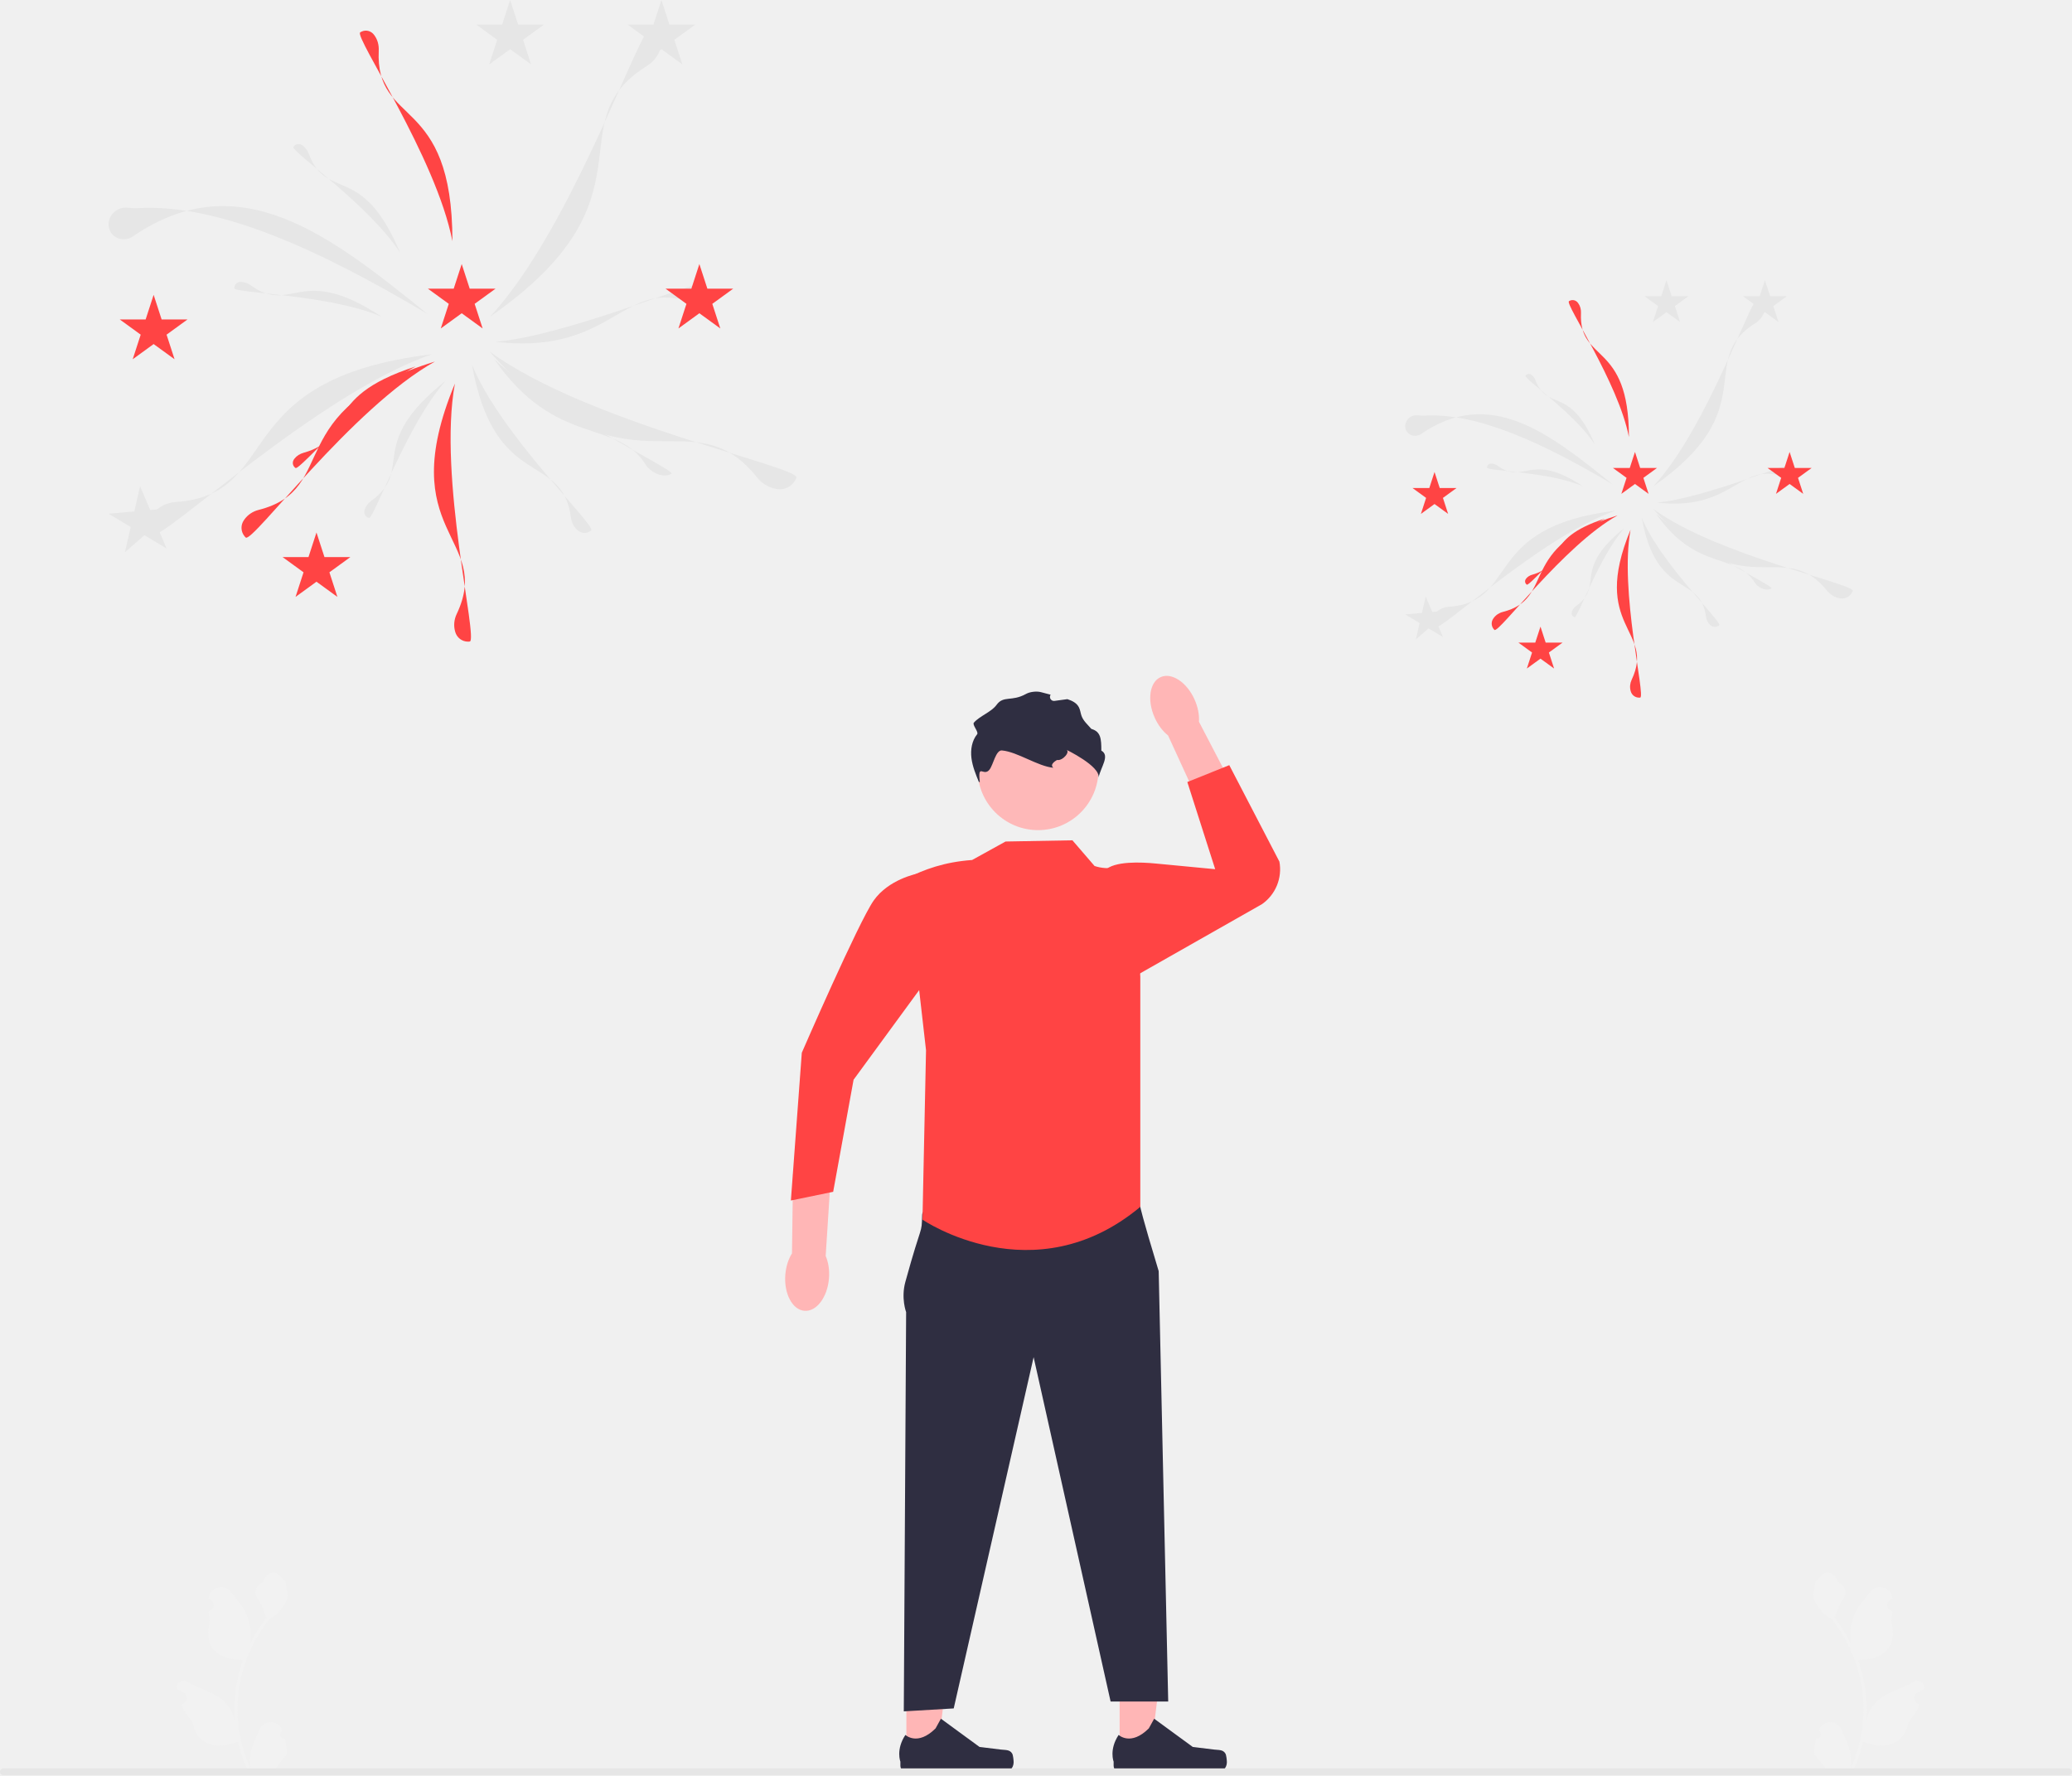
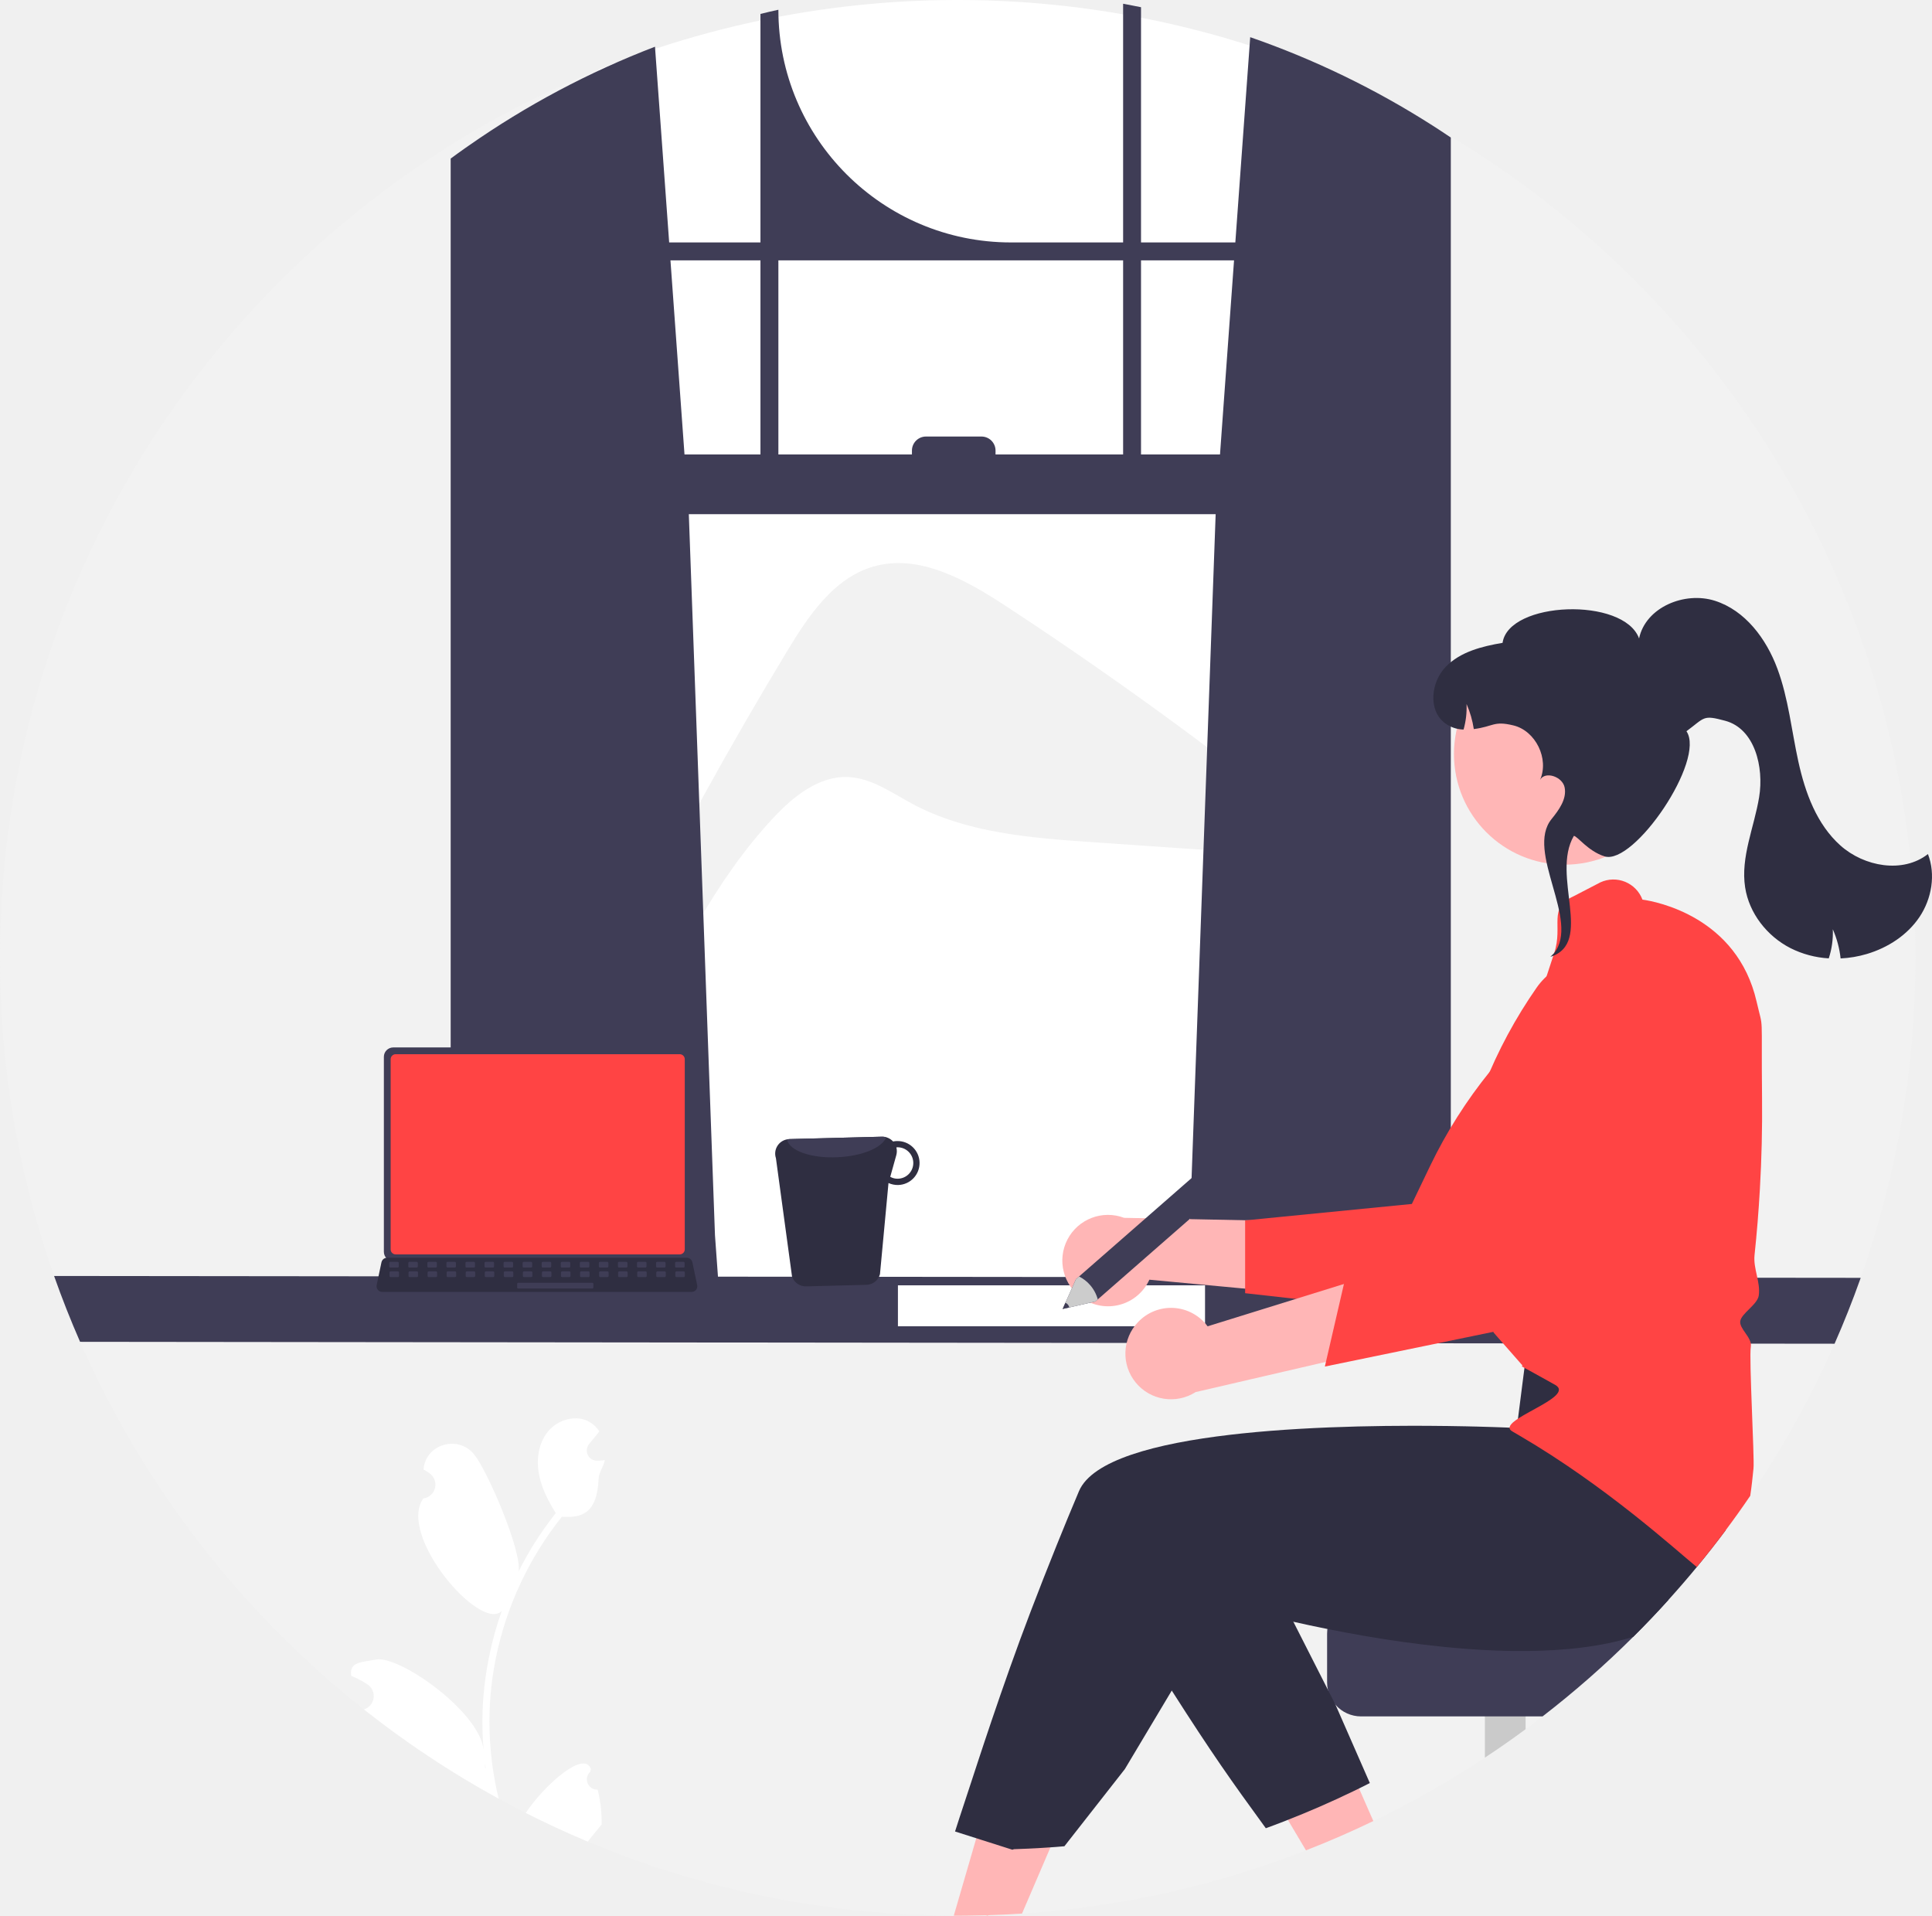
- <svg xmlns="http://www.w3.org/2000/svg" width="611.492" height="523.953" viewBox="0 0 611.492 523.953">
-   <path d="M84.105,513.252c-1.217,.076-1.89-1.436-.969-2.317l.092-.364-.036-.087c-1.231-2.935-5.402-2.914-6.622,.025-1.083,2.609-2.462,5.222-2.802,7.98-.152,1.218-.084,2.458,.186,3.653-2.538-5.544-3.873-11.597-3.873-17.685,0-1.53,.084-3.059,.255-4.585,.141-1.248,.335-2.488,.586-3.717,1.358-6.643,4.3-12.971,8.542-18.256,2.039-1.115,3.74-2.858,4.768-4.946,.369-.753,.658-1.564,.795-2.389-.232,.03-.875-3.504-.7-3.721-.323-.491-.902-.735-1.256-1.214-1.757-2.382-4.177-1.966-5.441,1.271-2.699,1.362-2.726,3.622-1.069,5.795,1.054,1.383,1.199,3.253,2.123,4.733-.095,.122-.194,.24-.289,.362-1.744,2.237-3.253,4.642-4.525,7.168,.359-2.808-.171-6.19-1.076-8.371-1.03-2.484-2.96-4.577-4.66-6.725-2.042-2.58-6.229-1.454-6.588,1.816l-.01,.095c.252,.142,.5,.294,.741,.454,1.378,.911,.902,3.048-.731,3.3l-.037,.006c.091,.909,.247,1.811,.476,2.698-2.181,8.433,2.527,11.505,9.25,11.643,.148,.076,.293,.152,.441,.225-.681,1.918-1.225,3.885-1.629,5.879-.361,1.762-.613,3.542-.753,5.331-.175,2.256-.16,4.524,.03,6.777l-.011-.08c-.483-2.481-1.83-4.798-3.786-6.404-2.913-2.393-7.03-3.275-10.173-5.198-1.513-.926-3.452,.271-3.188,2.025l.013,.084c.468,.19,.925,.411,1.366,.658,.252,.142,.5,.294,.741,.454,1.378,.911,.902,3.048-.731,3.3l-.037,.006-.076,.011c.803,1.906,1.921,3.676,3.322,5.201,1.364,7.362,7.22,8.061,13.485,5.917h.004c.685,2.983,1.686,5.898,2.972,8.675h10.616c.038-.118,.072-.24,.107-.358-.982,.061-1.971,.004-2.937-.175,.788-.966,1.575-1.941,2.363-2.907,.019-.019,.034-.038,.049-.057,.4-.495,.803-.985,1.202-1.48l0-.001c.025-1.518-.157-3.032-.518-4.501l-0-0-0-0,0,0Z" fill="#f2f2f2" />
-   <path d="M535.947,513.252c1.217,.076,1.89-1.436,.969-2.317l-.092-.364,.036-.087c1.231-2.935,5.402-2.914,6.622,.025,1.083,2.609,2.462,5.222,2.802,7.98,.152,1.218,.084,2.458-.186,3.653,2.538-5.544,3.873-11.597,3.873-17.685,0-1.53-.084-3.059-.255-4.585-.141-1.248-.335-2.488-.586-3.717-1.358-6.643-4.3-12.971-8.542-18.256-2.039-1.115-3.74-2.858-4.768-4.946-.369-.753-.658-1.564-.795-2.389,.232,.03,.875-3.504,.7-3.721,.323-.491,.902-.735,1.256-1.214,1.757-2.382,4.177-1.966,5.441,1.271,2.699,1.362,2.726,3.622,1.069,5.795-1.054,1.383-1.199,3.253-2.123,4.733,.095,.122,.194,.24,.289,.362,1.744,2.237,3.253,4.642,4.525,7.168-.359-2.808,.171-6.19,1.076-8.371,1.03-2.484,2.96-4.577,4.66-6.725,2.042-2.58,6.229-1.454,6.588,1.816l.01,.095c-.253,.142-.5,.294-.741,.454-1.378,.911-.902,3.048,.731,3.3l.037,.006c-.091,.909-.247,1.811-.476,2.698,2.181,8.433-2.527,11.505-9.25,11.643-.148,.076-.293,.152-.441,.225,.681,1.918,1.225,3.885,1.629,5.879,.361,1.762,.613,3.542,.753,5.331,.175,2.256,.16,4.524-.03,6.777l.011-.08c.483-2.481,1.83-4.798,3.786-6.404,2.913-2.393,7.03-3.275,10.173-5.198,1.513-.926,3.452,.271,3.188,2.025l-.013,.084c-.468,.19-.925,.411-1.366,.658-.253,.142-.5,.294-.741,.454-1.378,.911-.902,3.048,.731,3.3l.037,.006,.076,.011c-.803,1.906-1.921,3.676-3.322,5.201-1.364,7.362-7.22,8.061-13.485,5.917h-.004c-.685,2.983-1.686,5.898-2.972,8.675h-10.616c-.038-.118-.072-.24-.107-.358,.982,.061,1.971,.004,2.937-.175-.788-.966-1.575-1.941-2.363-2.907-.019-.019-.034-.038-.05-.057-.4-.495-.803-.985-1.202-1.48l-0-.001c-.025-1.518,.157-3.032,.518-4.501l0-0v-0l0,0Z" fill="#f2f2f2" />
-   <g>
-     <polygon points="330.425 517.749 339.537 517.748 343.872 482.6 330.423 482.601 330.425 517.749" fill="#ffb6b6" />
-     <path d="M361.645,517.542h0c.284,.478,.433,2.02,.433,2.576h0c0,1.708-1.385,3.093-3.093,3.093h-28.22c-1.165,0-2.11-.945-2.11-2.11v-1.175s-1.396-3.531,1.478-7.883c0,0,3.572,3.408,8.91-1.93l1.574-2.852,11.394,8.333,6.315,.777c1.382,.17,2.607-.026,3.317,1.171h-0Z" fill="#2f2e41" />
-   </g>
-   <g>
-     <polygon points="267.493 517.749 276.605 517.748 280.94 482.6 267.491 482.601 267.493 517.749" fill="#ffb6b6" />
-     <path d="M298.713,517.542h0c.284,.478,.433,2.02,.433,2.576h0c0,1.708-1.385,3.093-3.093,3.093h-28.22c-1.165,0-2.11-.945-2.11-2.11v-1.175s-1.396-3.531,1.478-7.883c0,0,3.572,3.408,8.91-1.93l1.574-2.852,11.394,8.333,6.315,.777c1.382,.17,2.607-.026,3.317,1.171h-0Z" fill="#2f2e41" />
-   </g>
-   <path id="b-664" d="M1.018,523.953H610.474c.562,0,1.018-.456,1.018-1.018s-.456-1.018-1.018-1.018H1.018c-.562,0-1.018,.456-1.018,1.018s.456,1.018,1.018,1.018Z" fill="#e6e6e6" />
-   <path id="c-665" d="M333.149,351.75l3.377,4.442s.306,2.074,5.428,18.974l2.81,127.022h-17l-22.719-101.633-23.582,103.671-14.735,.869,.691-117.833s-1.552-4.1-.232-8.906c5.052-18.391,4.76-13.543,4.968-19.838,.263-7.982,60.994-6.768,60.994-6.768Z" fill="#2f2e41" />
-   <circle id="d" cx="306.353" cy="227.172" r="17.837" fill="#feb8b8" />
-   <path id="e-666" d="M296.763,248.365l-9.87,5.455c-8.235,.596-14.14,2.787-19.388,5.429l5.787,50.738-1.053,49.978s32.819,22.483,64.289-3.774v-67.908l-1.477-27.006c-.172-3.149-2.957-5.592-6.083-5.178-1.785,.236-3.841,.191-5.941-.509l-6.532-7.581-19.73,.356v-0Z" fill="#ff4444" />
-   <g>
-     <path d="M352.567,206.509c.995,2.245,1.401,4.528,1.269,6.508l10.833,20.786-10.042,4.865-9.907-21.609c-1.556-1.231-2.975-3.065-3.971-5.31-2.274-5.128-1.472-10.459,1.792-11.906s7.752,1.537,10.026,6.666h0v0Z" fill="#ffb6b6" />
-     <path id="f-667" d="M323.026,255.59l2.988,1.367c2.742-2.947,11-2.483,15.007-2.101l17.609,1.679-8.223-25.725,12.379-4.982,14.792,28.467c.895,4.829-1.113,9.736-5.136,12.554l-37.74,21.432-4.387-29.357-7.29-3.334v-0Z" fill="#ff4444" />
-   </g>
-   <g>
-     <path d="M231.763,376.255c.188-2.448,.913-4.651,1.968-6.332l.318-23.437,11.148,.477-1.522,23.723c.786,1.822,1.166,4.11,.978,6.558-.429,5.593-3.663,9.906-7.222,9.633s-6.097-5.029-5.667-10.622h0l0-0,0,0Z" fill="#ffb6b6" />
-     <path id="g-668" d="M275.766,265.66l-5.123-7.781s-8.355,1.595-12.794,7.894-21.22,44.934-21.22,44.934l-3.222,43.613,12.481-2.571,6.022-33.076,19.365-26.462,4.491-26.552-0,0Z" fill="#ff4444" />
-   </g>
-   <path d="M324.19,229.538c.67-3.4-9.669-8.349-9.65-8.343,1.605,.512-.919,3.453-2.568,3.106,0,0-2.422,1.232-1.102,2.292-4.55-.39-10.629-4.714-15.179-5.104-1.83-.16-2.539,4.253-3.689,5.683-1.74,2.19-3.485-2.165-2.841,3.637h-.26c-.95-2.29-1.9-4.62-2.21-7.08-.3-2.46,.12-5.11,1.69-7.03,.52-.65-1.523-2.79-.973-3.41,1.75-2.01,5.143-3.11,6.703-5.26,2.065-2.848,4.414-.838,8.714-3.233,1.125-.627,3.08-.852,4.326-.527l2.91,.76h0c-.567,.851,.135,1.973,1.148,1.835l3.792-.515c1.43,.46,2.79,1.14,3.43,2.45,.39,.78,.46,1.69,.76,2.51,.55,1.51,1.85,2.6,2.89,3.82,2.796,.814,2.946,2.904,2.946,6.409,2.606,1.462-.113,4.73-.836,8v0Z" fill="#2f2e41" />
-   <g>
-     <path d="M32.306,64.669h0c.812-2.28,3.076-3.625,5.381-3.367,.961,.108,1.921,.193,2.886,.137,24.07-1.416,53.882,12.366,85.619,31.24h0c-29.053-23.508-55.643-44.304-86.917-22.933-2.234,1.526-5.399,.987-6.698-1.386-.522-.953-.711-2.096-.399-3.274,.037-.139,.08-.278,.129-.416h-0v-0Z" fill="#e6e6e6" />
-     <path d="M192.839,8.282h0c1.984,1.265,2.8,3.67,2.139,5.815l-.075,.242c-.663,2.153-2.106,3.961-4.018,5.152-27.369,17.038,4.319,38.844-46.334,74.04v-0c24.528-26.247,44.704-87.029,47.768-85.539,.177,.086,.35,.183,.52,.291h0Z" fill="#e6e6e6" />
-     <path d="M234.79,141.519h0c-1.02,2.12-3.312,3.216-5.52,2.814l-.249-.045c-2.216-.403-4.183-1.621-5.592-3.378-20.167-25.153-38.056,8.899-79.016-37.218h0c28.973,21.239,91.72,34.057,90.605,37.277-.064,.185-.14,.369-.227,.551v0h0Z" fill="#e6e6e6" />
-     <path d="M197.929,139.947h0c-1.05,.583-2.744,.501-4.112-.131l-.154-.071c-1.373-.634-2.435-1.524-3.036-2.497-8.596-13.927-26.443-4.889-44.803-31.289h0c15.051,14.354,53.665,32.849,52.353,33.828-.076,.056-.158,.11-.248,.16h0Z" fill="#e6e6e6" />
-     <path d="M206.212,84.398h0c-.26,1.173-1.444,2.387-2.824,2.992l-.156,.068c-1.385,.608-2.755,.813-3.882,.618-16.125-2.796-21.189,16.558-53.125,12.806h0c20.724-1.754,60.168-18.407,60.032-16.775-.008,.094-.023,.191-.045,.292h0Z" fill="#e6e6e6" />
-     <path d="M44.832,157.144h0c-1.158-2.048-.749-4.556,.842-6.138l.179-.179c1.596-1.589,3.72-2.508,5.967-2.661,32.165-2.191,14.428-36.322,75.676-43.611v0c-33.981,11.655-80.336,55.845-82.342,53.09-.116-.159-.223-.326-.322-.501v0Z" fill="#e6e6e6" />
-     <path d="M174.185,156.776h0c-1.19,.794-2.717,.636-3.733-.289l-.115-.104c-1.02-.928-1.656-2.207-1.836-3.592-2.568-19.821-22.453-7.555-29.222-45.181h0c8.343,20.587,36.777,47.602,35.195,48.948-.091,.078-.188,.15-.289,.218h0Z" fill="#e6e6e6" />
-     <path d="M138.161,189.377h0c-1.822,.015-3.357-1.21-3.816-2.891l-.052-.19c-.462-1.687-.271-3.481,.483-5.069,10.796-22.736-18.978-23.543-.521-68.014h0c-5.11,27.547,6.989,75.808,4.367,76.134-.151,.019-.305,.029-.461,.03h0Z" fill="#ff4444" />
-     <path d="M72.195,158.306h0c-1.174-1.394-1.209-3.357-.208-4.784l.113-.161c1.004-1.432,2.507-2.43,4.212-2.862,24.396-6.19,6.023-29.634,52.045-43.789v0c-24.474,13.638-53.921,53.742-55.845,51.931-.111-.104-.217-.216-.317-.335h0Z" fill="#ff4444" />
-     <path d="M86.998,137.952h0c-.743-.694-.763-1.738-.126-2.539l.072-.09c.638-.804,1.592-1.397,2.673-1.698,15.47-4.304,3.852-16.029,33.037-25.467h0c-15.527,8.273-34.237,30.845-35.455,29.96-.07-.051-.137-.106-.201-.165h0Z" fill="#ff4444" />
-     <path d="M108.632,152.785h0c-.939-.389-1.325-1.359-1.01-2.332l.035-.11c.315-.977,.999-1.868,1.906-2.529,12.971-9.465-2.027-16.36,21.98-35.453h0c-11.63,13.202-21.213,40.909-22.664,40.508-.084-.023-.166-.051-.246-.084h0Z" fill="#e6e6e6" />
-     <polygon points="45.34 87.024 47.699 94.285 55.334 94.285 49.157 98.772 51.517 106.033 45.34 101.546 39.164 106.033 41.523 98.772 35.346 94.285 42.981 94.285 45.34 87.024" fill="#ff4444" />
-     <polygon points="150.548 0 152.907 7.261 160.542 7.261 154.365 11.748 156.725 19.009 150.548 14.522 144.372 19.009 146.731 11.748 140.554 7.261 148.189 7.261 150.548 0" fill="#e6e6e6" />
-     <polygon points="206.399 77.932 208.758 85.193 216.393 85.193 210.217 89.68 212.576 96.941 206.399 92.454 200.223 96.941 202.582 89.68 196.406 85.193 204.04 85.193 206.399 77.932" fill="#ff4444" />
-     <polygon points="93.398 157.162 95.757 164.423 103.392 164.423 97.215 168.911 99.575 176.172 93.398 171.684 87.222 176.172 89.581 168.911 83.404 164.423 91.039 164.423 93.398 157.162" fill="#ff4444" />
-     <polygon points="136.261 77.932 138.62 85.193 146.254 85.193 140.078 89.68 142.437 96.941 136.261 92.454 130.084 96.941 132.443 89.68 126.267 85.193 133.901 85.193 136.261 77.932" fill="#ff4444" />
-     <polygon points="195.204 0 197.563 7.261 205.197 7.261 199.021 11.748 201.38 19.009 195.204 14.522 189.027 19.009 191.386 11.748 185.21 7.261 192.844 7.261 195.204 0" fill="#e6e6e6" />
-     <polygon points="41.339 143.502 44.331 150.526 51.935 149.851 46.18 154.867 49.171 161.891 42.622 157.967 36.867 162.983 38.575 155.542 32.026 151.618 39.631 150.943 41.339 143.502" fill="#e6e6e6" />
-     <path d="M106.65,9.354h0c1.377-.678,2.925-.221,3.801,1.008l.099,.139c.88,1.232,1.298,2.792,1.225,4.386-1.05,22.825,21.779,12.622,21.741,56.295h-0c-4.771-24.743-29.091-60.405-27.206-61.634,.109-.071,.222-.135,.34-.193h0Z" fill="#ff4444" />
-     <path d="M86.741,43.185h0c.61-.762,1.612-.867,2.43-.329l.092,.061c.821,.54,1.464,1.396,1.835,2.397,5.309,14.329,15.697,2.334,26.98,29.258h0c-9.128-14.056-32.239-29.954-31.481-31.183,.044-.071,.092-.139,.144-.204h0Z" fill="#e6e6e6" />
-     <path d="M69.168,84.835h0c.084-.973,.858-1.617,1.837-1.625l.11-.001c.983-.008,1.993,.347,2.858,.972,12.379,8.959,14.344-6.787,38.693,9.319h0c-15.402-6.609-43.451-6.973-43.504-8.416-.003-.083-.001-.166,.006-.25h0Z" fill="#e6e6e6" />
-   </g>
-   <g>
-     <path d="M414.878,124.763h0c.528-1.483,2.001-2.359,3.501-2.191,.625,.07,1.25,.126,1.878,.089,15.661-.921,35.058,8.046,55.707,20.326h0c-18.903-15.295-36.204-28.826-56.552-14.921-1.453,.993-3.513,.642-4.358-.902-.34-.62-.462-1.364-.26-2.13,.024-.09,.052-.181,.084-.271h0Z" fill="#e6e6e6" />
-     <path d="M519.327,88.076h0c1.291,.823,1.822,2.388,1.392,3.783l-.049,.157c-.431,1.401-1.37,2.577-2.615,3.352-17.807,11.086,2.81,25.273-30.147,48.173h0c15.959-17.077,29.086-56.624,31.08-55.655,.115,.056,.228,.119,.338,.189h0Z" fill="#e6e6e6" />
-     <path d="M546.622,174.764h0c-.664,1.379-2.155,2.093-3.591,1.831l-.162-.029c-1.442-.262-2.722-1.055-3.639-2.198-13.121-16.365-24.761,5.79-51.411-24.215h0c18.851,13.819,59.677,22.159,58.951,24.254-.042,.121-.091,.24-.148,.358h0Z" fill="#e6e6e6" />
-     <path d="M522.639,173.742h0c-.683,.379-1.786,.326-2.675-.085l-.1-.046c-.893-.413-1.585-.992-1.975-1.625-5.593-9.061-17.205-3.181-29.151-20.358h0c9.793,9.339,34.916,21.373,34.063,22.01-.049,.037-.103,.071-.161,.104h0Z" fill="#e6e6e6" />
-     <path d="M528.028,137.6h0c-.169,.763-.939,1.553-1.837,1.947l-.101,.044c-.901,.395-1.793,.529-2.526,.402-10.492-1.819-13.786,10.773-34.565,8.332h0c13.484-1.141,39.147-11.976,39.059-10.915-.005,.061-.015,.124-.029,.19h0Z" fill="#e6e6e6" />
-     <path d="M423.028,184.931h0c-.753-1.333-.487-2.964,.548-3.994l.117-.116c1.038-1.034,2.42-1.632,3.882-1.732,20.928-1.425,9.387-23.633,49.238-28.375h0c-22.109,7.583-52.27,36.335-53.575,34.542-.075-.103-.145-.212-.21-.326h0Z" fill="#e6e6e6" />
-     <path d="M507.19,184.691h0c-.774,.516-1.768,.413-2.429-.188l-.075-.068c-.664-.604-1.078-1.436-1.194-2.337-1.671-12.896-14.609-4.916-19.013-29.396h0c5.428,13.395,23.928,30.972,22.899,31.847-.059,.05-.122,.098-.188,.142h0Z" fill="#e6e6e6" />
-     <path d="M483.751,205.903h0c-1.186,.01-2.184-.787-2.483-1.881l-.034-.123c-.301-1.098-.177-2.265,.314-3.298,7.025-14.793-12.348-15.318-.339-44.253h0c-3.325,17.923,4.547,49.323,2.841,49.536-.098,.012-.198,.019-.3,.02h0Z" fill="#ff4444" />
-     <path d="M440.832,185.687h0c-.764-.907-.787-2.184-.135-3.112l.073-.105c.654-.932,1.631-1.581,2.74-1.862,15.873-4.027,3.919-19.281,33.863-28.491h0c-15.924,8.873-35.083,34.967-36.335,33.788-.072-.068-.141-.141-.206-.218h0Z" fill="#ff4444" />
-     <path d="M450.463,172.444h0c-.483-.451-.496-1.131-.082-1.652l.047-.059c.415-.523,1.036-.909,1.739-1.105,10.065-2.8,2.506-10.429,21.495-16.57h0c-10.103,5.383-22.276,20.069-23.068,19.493-.046-.033-.089-.069-.131-.108h0Z" fill="#ff4444" />
-     <path d="M464.539,182.095h0c-.611-.253-.862-.884-.657-1.518l.023-.071c.205-.636,.65-1.215,1.24-1.645,8.439-6.159-1.319-10.645,14.301-23.067h0c-7.567,8.59-13.802,26.617-14.746,26.356-.054-.015-.108-.033-.16-.055h0Z" fill="#e6e6e6" />
-     <polygon points="423.359 139.308 424.894 144.032 429.861 144.032 425.842 146.952 427.377 151.676 423.359 148.756 419.34 151.676 420.875 146.952 416.856 144.032 421.824 144.032 423.359 139.308" fill="#ff4444" />
-     <polygon points="491.811 82.687 493.346 87.411 498.313 87.411 494.295 90.331 495.829 95.055 491.811 92.135 487.792 95.055 489.327 90.331 485.309 87.411 490.276 87.411 491.811 82.687" fill="#e6e6e6" />
-     <polygon points="528.15 133.392 529.685 138.116 534.652 138.116 530.633 141.036 532.168 145.76 528.15 142.841 524.131 145.76 525.666 141.036 521.647 138.116 526.615 138.116 528.15 133.392" fill="#ff4444" />
-     <polygon points="454.627 184.943 456.162 189.667 461.129 189.667 457.111 192.587 458.646 197.311 454.627 194.391 450.608 197.311 452.143 192.587 448.125 189.667 453.092 189.667 454.627 184.943" fill="#ff4444" />
-     <polygon points="482.515 133.392 484.05 138.116 489.017 138.116 484.999 141.036 486.534 145.76 482.515 142.841 478.496 145.76 480.031 141.036 476.013 138.116 480.98 138.116 482.515 133.392" fill="#ff4444" />
-     <polygon points="520.865 82.687 522.4 87.411 527.368 87.411 523.349 90.331 524.884 95.055 520.865 92.135 516.847 95.055 518.382 90.331 514.363 87.411 519.33 87.411 520.865 82.687" fill="#e6e6e6" />
-     <polygon points="420.755 176.055 422.702 180.625 427.65 180.185 423.905 183.449 425.851 188.019 421.59 185.466 417.845 188.73 418.957 183.888 414.696 181.335 419.644 180.896 420.755 176.055" fill="#e6e6e6" />
-     <path d="M463.249,88.773h0c.896-.441,1.903-.144,2.473,.656l.064,.09c.573,.802,.845,1.816,.797,2.854-.683,14.851,14.17,8.212,14.146,36.628h0c-3.104-16.099-18.928-39.302-17.701-40.102,.071-.046,.144-.088,.221-.126h0Z" fill="#ff4444" />
-     <path d="M450.295,110.785h0c.397-.496,1.049-.564,1.581-.214l.06,.039c.534,.351,.952,.908,1.194,1.56,3.454,9.323,10.213,1.518,17.554,19.037h0c-5.939-9.146-20.976-19.489-20.483-20.289,.028-.046,.06-.09,.094-.133h0Z" fill="#e6e6e6" />
-     <path d="M438.862,137.884h0c.054-.633,.558-1.052,1.195-1.057l.072-.001c.639-.005,1.296,.225,1.859,.633,8.055,5.829,9.333-4.416,25.175,6.063h0c-10.021-4.3-28.271-4.537-28.305-5.476-.002-.054-.001-.108,.004-.162h0Z" fill="#e6e6e6" />
-   </g>
+ <svg xmlns="http://www.w3.org/2000/svg" data-name="Layer 1" width="849.273" height="842.002" viewBox="0 0 849.273 842.002">
+   <path d="M1017.363,449.999a420.161,420.161,0,0,1-24.07,140.65c-.01.03-.02.05-.03.08-.07.21-.14.4-.22.61v.01q-5.115,14.37-11.24,28.26a420.754,420.754,0,0,1-37.06,66.82q-5.22,7.71-10.81,15.17-6.15,8.25-12.69,16.17-6.03,7.305-12.38,14.33-7.545,8.37-15.54,16.31a421.161,421.161,0,0,1-39.88,35q-3.69,2.865-7.46,5.63-8.775,6.48-17.9,12.5a417.437,417.437,0,0,1-41.57,24.16c-2.47,1.26-4.96,2.5-7.46,3.7q-14.505,7.005-29.6,12.89c-2.87,1.13-5.75,2.22-8.66,3.27-.49.19-.98.37-1.48.54a418.305,418.305,0,0,1-107.06,23.38q-3.81.345-7.63.58-4.05.285-8.11.46c-2.14.11-4.27.19-6.42.25-.44.02-.89.04-1.33.04q-4.335.135-8.7.17c-1.23.01-2.46.02-3.7.02-.58,0-1.16,0-1.74-.01q-12.585-.045-24.98-.82c-.17-.01-.34-.03-.51-.03-2.96-.2-5.91-.41-8.85-.67q-15.705-1.32-31.07-3.8-3.54-.555-7.06-1.2-15.285-2.7-30.17-6.51-4.425-1.125-8.8-2.35a416.975,416.975,0,0,1-49.47-17.18q-13.875-5.82-27.23-12.58-6.015-3.045-11.91-6.28c-1.07-.58-2.13-1.17-3.19-1.76q-11.61-6.48-22.74-13.66-9.12-5.865-17.9-12.2c-.72-.5-1.43-1.02-2.14-1.54q-6.735-4.905-13.25-10.06-14.175-11.235-27.34-23.61-9.105-8.55-17.68-17.64a421.7,421.7,0,0,1-79.77-120.33q-6.21-14.175-11.4-28.87a.185.185,0,0,1-.02-.07,420.346,420.346,0,0,1-23.78-139.83c0-176.76,108.94-328.08,263.34-390.48a422.118,422.118,0,0,1,344,12.87C921.743,141.119,1017.363,284.399,1017.363,449.999Z" transform="translate(-175.3633 -28.9988)" fill="#f2f2f2" />
+   <path d="M782.703,72.389v532.01h-344v-544.88a422.118,422.118,0,0,1,344,12.87Z" transform="translate(-175.3633 -28.9988)" fill="#fff" />
+   <path d="M521.485,314.998c9.332-15.434,20.39-31.913,37.707-36.953,20.055-5.836,40.656,5.758,58.131,17.199A1693.946,1693.946,0,0,1,768.074,406.315l-.053.599q-56.246-3.879-112.492-7.758c-27.092-1.868-55.115-3.994-79.056-16.811-9.085-4.863-17.941-11.36-28.236-11.812-12.79-.562-23.943,8.371-32.707,17.703C463.686,443.443,448.683,527.867,390.52,576.37A1845.847,1845.847,0,0,1,521.485,314.998Z" transform="translate(-175.3633 -28.9988)" fill="#f2f2f2" />
+   <path d="M807.865,85.958c-.87-.58-1.75-1.13-2.62-1.69a380.241,380.241,0,0,0-80.31-38.93l-6.54,90.22h-41.46v-103.39c-2.61-.54-5.24-1.05-7.87-1.53v104.92H619.795A102.27,102.27,0,0,1,517.525,33.288v-0c-2.64.57-5.26,1.18-7.88,1.83v100.44h-40.13l-6.23-86.03a380.858,380.858,0,0,0-81.94,43.53c-.44.3-.88.61-1.31.91-2.21,1.55-4.39,3.13-6.56,4.73v502.19h118.27l-2.09-28.95-11.5-316.95h231.59l-11.5,316.95-2.09,28.95h116.96v-511.45Q810.505,87.668,807.865,85.958Zm-298.22,142.78h-33.39l-6.17-85.3h39.56Zm159.42,0H612.985v-1.69a6.18,6.18,0,0,0-6.19-6.18h-24.38a6.178,6.178,0,0,0-6.18,6.18v1.69h-58.71v-85.3h151.54Zm7.87,0v-85.3h40.89l-6.17,85.3Z" transform="translate(-175.3633 -28.9988)" fill="#3f3d56" />
+   <path d="M993.294,590.647c-.01.03-.02.05-.03.08-.07.21-.14.4-.22.61v.01q-5.115,14.37-11.24,28.26l-771.24-.84q-6.21-14.175-11.4-28.87a.185.185,0,0,1-.02-.07Z" transform="translate(-175.3633 -28.9988)" fill="#3f3d56" />
+   <rect x="394.711" y="564.938" width="135" height="18" fill="#fff" />
+   <path d="M391.373,770.209q.72-6.345,1.99-12.61a146.201,146.201,0,0,1,28.98-61.94c8.25.46,15.48-.8,16.17-16.78.13-2.84,2.24-5.31,2.7-8.11-.78.11-1.59.17-2.37.22-.25.01-.51.03-.75.04h-.09a4.489,4.489,0,0,1-3.69-7.32c.34-.41.68-.83,1.02-1.25.51-.65,1.04-1.28,1.56-1.92.06-.07.11-.13.17-.2.59-.73,1.18-1.46,1.78-2.19a13.005,13.005,0,0,0-4.26-4.12c-5.95-3.49-14.16-1.07-18.46,4.31-4.31,5.38-5.13,12.94-3.63,19.66,1.28,5.76,4.07,11.04,7.2,16.06-.32.41-.66.81-.98,1.23a147.304,147.304,0,0,0-15.35,24.32c1.22-9.53-13.69-43.93-19.46-51.22-6.93-8.75-21.13-4.93-22.35,6.17-.01.1-.03.21-.04.32.86.48,1.7.99,2.52,1.54a6.149,6.149,0,0,1-2.48,11.19l-.13.02c-11.46,16.37,25.29,58.98,34.5,49.42a145.105,145.105,0,0,0-5.53,19.94,147.475,147.475,0,0,0-2.56,18.09,142.314,142.314,0,0,0,.11,22.99,2.51,2.51,0,0,1-.04-.27c-2.05-16.66-37.12-41.43-47.36-39.37-5.9,1.19-11.71.92-10.81,6.87.01.1.03.19.04.29a39.404,39.404,0,0,1,4.63,2.23c.86.48,1.7,1,2.52,1.54a6.157,6.157,0,0,1-1.57,10.99q6.525,5.145,13.25,10.06c.71.52,1.42,1.04,2.14,1.54q8.775,6.33,17.9,12.2,11.13,7.17,22.74,13.66c1.06.59,2.12,1.18,3.19,1.76a143.529,143.529,0,0,1-4.06-33.81A139.723,139.723,0,0,1,391.373,770.209Zm5.47-35.73.02-.03a.076.076,0,0,1-.02.05Zm-7.97,71.91-.31-.69c.01-.51.01-1.01,0-1.53,0-.14-.03-.28-.03-.42.12.89.22,1.78.35,2.67Zm45.93,1.36c.11-.46.2-.78.31-1.24-.04-.1-.08-.2-.12-.29-3.33-7.93-20.91,8.06-28.51,19.63q13.35,6.75,27.23,12.58c.62-.78,1.26-1.55,1.89-2.33.06-.07.11-.13.16-.2,1.36-1.68,2.73-3.34,4.08-5.02.01-.33.01-.66.01-.98a60.25,60.25,0,0,0-1.76-14.29A4.536,4.536,0,0,1,434.803,807.749Z" transform="translate(-175.3633 -28.9988)" fill="#fff" />
+   <path d="M651.121,599.624a19.952,19.952,0,0,0,29.487-8.157l70.595,6.603-17.331-32.514L669.49,564.271a20.06,20.06,0,0,0-18.369,35.353Z" transform="translate(-175.3633 -28.9988)" fill="#ffb6b6" />
+   <path d="M722.703,597.399l97.69,10.952.337-.431c.644-.823,64.566-82.646,75.305-102.124a58.89,58.89,0,0,0,6.82-38.571l-.073-.324-.254-.215a29.885,29.885,0,0,0-37.369-.819,211.683,211.683,0,0,0-61.088,75.483l-8.08,16.821-73.288,7.228Z" transform="translate(-175.3633 -28.9988)" fill="#ff4444" />
+   <path d="M643.446,826.241l-18.82,43.82q-4.05.285-8.11.46c-2.14.11-4.27.19-6.42.25l-.73.23-.6-.19q-4.335.135-8.7.17c-1.23.01-2.46.02-3.7.02-.58,0-1.16,0-1.74-.01l1.25-4.28,1.47-5.07,5.84-20.08,8.43-28.99,12.54,5.38Z" transform="translate(-175.3633 -28.9988)" fill="#ffb6b6" />
+   <path d="M779.056,829.401q-14.505,7.005-29.6,12.89l-9.84-16.55,31.72-13.93Z" transform="translate(-175.3633 -28.9988)" fill="#ffb6b6" />
+   <path d="M845.986,754.181v34.86q-8.775,6.48-17.9,12.5v-47.36Z" transform="translate(-175.3633 -28.9988)" fill="#cacaca" />
+   <path d="M908.866,732.101q-7.545,8.37-15.54,16.31a421.168,421.168,0,0,1-39.88,35h-79.8a14.879,14.879,0,0,1-11.19-5.07l-.01-.03a14.727,14.727,0,0,1-3.36-6.6l-.01-.02a15.302,15.302,0,0,1-.34-3.2v-21.47a14.93,14.93,0,0,1,14.91-14.92Z" transform="translate(-175.3633 -28.9988)" fill="#3f3d56" />
+   <path d="M941.746,648.301l-8.65,37.06a77.902,77.902,0,0,1,.84,16.24q-6.15,8.25-12.69,16.17-6.03,7.305-12.38,14.33-7.545,8.37-15.54,16.31c-13.88,4.36-30.24,6.14-47.34,6.26-5.9.05-11.89-.11-17.9-.43-24.37-1.28-49.02-5.19-69.21-9.25-5.34-1.06-10.36-2.14-14.98-3.19-8.75-1.97-16.07-3.81-21.37-5.21-5.97-1.56-9.37-2.57-9.37-2.57l-22.71,38.03-20.62,34.52-26.57,33.91q-3.81.345-7.63.58-4.05.285-8.11.46c-2.14.11-4.27.19-6.42.25l-.73.23-.6-.19-9.64-3.07-3.25-1.03-11.69-3.72s2.61-8.22,7.18-21.93c1.68-5.03,13.58-42.22,26.03-74.69,3.69-9.64,7.51-19.42,11.44-29.15,3.22-7.99,6.5-15.95,9.82-23.8,5.77-13.61,33.65-20.95,66.48-24.8,1.67-.19,3.35-.38,5.04-.56,16.73-1.76,34.48-2.67,51.08-3.09,8.31-.21,16.33-.29,23.79-.3q3.615,0,7.03.02h.01c6.15.03,11.81.12,16.79.22.97.02,1.91.05,2.83.07h.01c.62.01,1.23.03,1.83.04,10.89.28,17.57.62,17.57.62l2.59-20.32.53-4.1.5-3.9v-.01l.06-.49.41-.01,7.2-.14,60.52-1.18,25.778-1.092Z" transform="translate(-175.3633 -28.9988)" fill="#2f2e41" />
+   <path d="M777.516,812.701c-2.47,1.26-4.96,2.5-7.46,3.7q-14.505,7.005-29.6,12.89c-2.87,1.13-5.75,2.22-8.66,3.27-.32-.45-.65-.9-.98-1.35-13.88-19.05-22.52-31.19-40.37-59.16-7.47-11.7-14.98-23.9-22.27-36.36l52.78-24.64,5.92-2.76,17.02,33.51,15.18,29.89,3.38,6.65Z" transform="translate(-175.3633 -28.9988)" fill="#2f2e41" />
+   <circle cx="687.764" cy="331.428" r="48.625" fill="#ffb6b6" />
+   <path d="M949.926,511.571c-.4-40.16.78-28.53-2.4-42.36-8.54-37.18-43.99-43.96-50.17-44.8a13.645,13.645,0,0,0-18.45-7.61l-11.831,6.135c-11.47,5.25-4.509,12.835-8.469,24.805l-4.16,12.7-34.09,94.23,6.9,35.85.01.02,4.65,24.15,13.788,15.708-.258-2.508-.31.48-.01.01-.8,1.19c1.11.61,2.21,1.21,3.29,1.81q4.2,2.31,8.19,4.53c.64.36,1.27.71,1.9,1.07h.01c.4.22.8.44,1.19.66,9.98,5.58-26.96,15.74-18.75,20.51,1.14.66,2.27,1.32,3.38,1.97,37.8,22.11,67.96,49.65,77.71,57.65q6.54-7.92,12.69-16.17,5.58-7.455,10.81-15.17c.61-4.02,1.02-8.04,1.42-11.98.48-4.74-2.02-48.65-1.18-53.48.37-2.14-1.05-4.17-2.42-6.13-1.27-1.83-2.47-3.55-2.22-5.17.26-1.67,2.1-3.49,3.89-5.26,1.95-1.94,3.97-3.94,4.26-6.05.8-5.88-2.49-11.78-1.87-17.7q1.53-14.445,2.35-28.98Q950.131,531.611,949.926,511.571Z" transform="translate(-175.3633 -28.9988)" fill="#ff4444" />
+   <path d="M675.661,610.061a19.952,19.952,0,0,1,30.535,1.895l67.712-21.031-10.247,35.391-62.729,14.546a20.06,20.06,0,0,1-25.271-30.801Z" transform="translate(-175.3633 -28.9988)" fill="#ffb6b6" />
+   <path d="M757.751,629.64l125.682-25.912-32.618,8.079c.37-.978,37.029-98.122,41.482-119.914a58.89,58.89,0,0,0-4.974-38.852l-.166-.288-.307-.13a29.885,29.885,0,0,0-35.918,10.344,211.683,211.683,0,0,0-35.842,90.249l-2.705,18.464-44.312,13.256Z" transform="translate(-175.3633 -28.9988)" fill="#ff4444" />
+   <path d="M523.526,590.069a6.416,6.416,0,0,0,6.183,4.331l26.492-.682a6.328,6.328,0,0,0,5.981-4.657l3.749-40.087a9.794,9.794,0,0,0,4.238.871,9.661,9.661,0,0,0-.485-19.317,8.185,8.185,0,0,0-1.736.181,6.548,6.548,0,0,0-4.874-2.103l-40.751,1.052a5.853,5.853,0,0,0-1.005.125,6.365,6.365,0,0,0-4.873,8.265ZM566.699,546.252l2.668-9.553a6.506,6.506,0,0,0,.02-3.375c.129-0.0.244-.062.373-.062a6.91,6.91,0,0,1,.324,13.817A6.505,6.505,0,0,1,566.699,546.252Z" transform="translate(-175.3633 -28.9988)" fill="#2f2e41" />
+   <path d="M521.317,529.783c.868,4.964,10.629,8.454,22.366,7.847,10.793-.497,19.617-4.287,21.234-8.778a6.025,6.025,0,0,0-1.844-.246l-40.751,1.052A5.853,5.853,0,0,0,521.317,529.783Z" transform="translate(-175.3633 -28.9988)" fill="#3f3d56" />
+   <path d="M344.106,493.493v85.704a4.122,4.122,0,0,0,4.119,4.119H475.23a4.122,4.122,0,0,0,4.119-4.119v-85.704a4.124,4.124,0,0,0-4.119-4.115H348.225A4.124,4.124,0,0,0,344.106,493.493Z" transform="translate(-175.3633 -28.9988)" fill="#3f3d56" />
+   <path d="M347.086,494.559v83.58a2.205,2.205,0,0,0,2.201,2.201H474.172a2.205,2.205,0,0,0,2.201-2.201V494.559a2.206,2.206,0,0,0-2.201-2.206H349.287A2.206,2.206,0,0,0,347.086,494.559Z" transform="translate(-175.3633 -28.9988)" fill="#ff4444" />
+   <path d="M341.45,595.911a2.47,2.47,0,0,0,1.943.93H479.385a2.502,2.502,0,0,0,2.446-3.016l-2.111-10.027a2.507,2.507,0,0,0-1.558-1.818,2.425,2.425,0,0,0-.888-.168H345.496a2.425,2.425,0,0,0-.888.168,2.507,2.507,0,0,0-1.558,1.818l-2.111,10.027A2.5,2.5,0,0,0,341.45,595.911Z" transform="translate(-175.3633 -28.9988)" fill="#2f2e41" />
+   <rect x="472.12" y="583.619" width="4.188" height="2.513" rx="0.488" transform="translate(773.0651 1140.752) rotate(-180)" fill="#3f3d56" />
+   <rect x="463.743" y="583.619" width="4.188" height="2.513" rx="0.488" transform="translate(756.3111 1140.752) rotate(-180)" fill="#3f3d56" />
+   <rect x="455.366" y="583.619" width="4.188" height="2.513" rx="0.488" transform="translate(739.5571 1140.752) rotate(-180)" fill="#3f3d56" />
+   <rect x="446.989" y="583.619" width="4.188" height="2.513" rx="0.488" transform="translate(722.8032 1140.752) rotate(-180)" fill="#3f3d56" />
+   <rect x="438.612" y="583.619" width="4.188" height="2.513" rx="0.488" transform="translate(706.0492 1140.752) rotate(-180)" fill="#3f3d56" />
+   <rect x="430.235" y="583.619" width="4.188" height="2.513" rx="0.488" transform="translate(689.2952 1140.752) rotate(-180)" fill="#3f3d56" />
+   <rect x="421.858" y="583.619" width="4.188" height="2.513" rx="0.488" transform="translate(672.5413 1140.752) rotate(-180)" fill="#3f3d56" />
+   <rect x="413.481" y="583.619" width="4.188" height="2.513" rx="0.488" transform="translate(655.7873 1140.752) rotate(-180)" fill="#3f3d56" />
+   <rect x="405.104" y="583.619" width="4.188" height="2.513" rx="0.488" transform="translate(639.0333 1140.752) rotate(-180)" fill="#3f3d56" />
+   <rect x="396.727" y="583.619" width="4.188" height="2.513" rx="0.488" transform="translate(622.2794 1140.752) rotate(-180)" fill="#3f3d56" />
+   <rect x="388.35" y="583.619" width="4.188" height="2.513" rx="0.488" transform="translate(605.5254 1140.752) rotate(-180)" fill="#3f3d56" />
+   <rect x="379.973" y="583.619" width="4.188" height="2.513" rx="0.488" transform="translate(588.7714 1140.752) rotate(-180)" fill="#3f3d56" />
+   <rect x="371.596" y="583.619" width="4.188" height="2.513" rx="0.488" transform="translate(572.0175 1140.752) rotate(-180)" fill="#3f3d56" />
+   <rect x="363.219" y="583.619" width="4.188" height="2.513" rx="0.488" transform="translate(555.2635 1140.752) rotate(-180)" fill="#3f3d56" />
+   <rect x="354.842" y="583.619" width="4.188" height="2.513" rx="0.488" transform="translate(538.5096 1140.752) rotate(-180)" fill="#3f3d56" />
+   <rect x="346.465" y="583.619" width="4.188" height="2.513" rx="0.488" transform="translate(521.7556 1140.752) rotate(-180)" fill="#3f3d56" />
+   <rect x="472.219" y="587.807" width="4.188" height="2.513" rx="0.488" transform="translate(773.263 1149.129) rotate(-180)" fill="#3f3d56" />
+   <rect x="463.842" y="587.807" width="4.188" height="2.513" rx="0.488" transform="translate(756.5091 1149.129) rotate(-180)" fill="#3f3d56" />
+   <rect x="455.465" y="587.807" width="4.188" height="2.513" rx="0.488" transform="translate(739.7551 1149.129) rotate(-180)" fill="#3f3d56" />
+   <rect x="447.088" y="587.807" width="4.188" height="2.513" rx="0.488" transform="translate(723.0011 1149.129) rotate(-180)" fill="#3f3d56" />
+   <rect x="438.711" y="587.807" width="4.188" height="2.513" rx="0.488" transform="translate(706.2472 1149.129) rotate(-180)" fill="#3f3d56" />
+   <rect x="430.334" y="587.807" width="4.188" height="2.513" rx="0.488" transform="translate(689.4932 1149.129) rotate(-180)" fill="#3f3d56" />
+   <rect x="421.957" y="587.807" width="4.188" height="2.513" rx="0.488" transform="translate(672.7392 1149.129) rotate(-180)" fill="#3f3d56" />
+   <rect x="413.58" y="587.807" width="4.188" height="2.513" rx="0.488" transform="translate(655.9853 1149.129) rotate(-180)" fill="#3f3d56" />
+   <rect x="405.203" y="587.807" width="4.188" height="2.513" rx="0.488" transform="translate(639.2313 1149.129) rotate(-180)" fill="#3f3d56" />
+   <rect x="396.826" y="587.807" width="4.188" height="2.513" rx="0.488" transform="translate(622.4774 1149.129) rotate(-180)" fill="#3f3d56" />
+   <rect x="388.449" y="587.807" width="4.188" height="2.513" rx="0.488" transform="translate(605.7234 1149.129) rotate(-180)" fill="#3f3d56" />
+   <rect x="380.072" y="587.807" width="4.188" height="2.513" rx="0.488" transform="translate(588.9694 1149.129) rotate(-180)" fill="#3f3d56" />
+   <rect x="371.695" y="587.807" width="4.188" height="2.513" rx="0.488" transform="translate(572.2155 1149.129) rotate(-180)" fill="#3f3d56" />
+   <rect x="363.318" y="587.807" width="4.188" height="2.513" rx="0.488" transform="translate(555.4615 1149.129) rotate(-180)" fill="#3f3d56" />
+   <rect x="354.941" y="587.807" width="4.188" height="2.513" rx="0.488" transform="translate(538.7075 1149.129) rotate(-180)" fill="#3f3d56" />
+   <rect x="346.564" y="587.807" width="4.188" height="2.513" rx="0.488" transform="translate(521.9536 1149.129) rotate(-180)" fill="#3f3d56" />
+   <rect x="402.69" y="592.834" width="33.508" height="2.513" rx="0.488" transform="translate(663.5246 1159.181) rotate(-180)" fill="#3f3d56" />
+   <path d="M648.323,591.251l56.84-49.694c2.703-2.363-2.451,4.677-.088,7.38s11.348.045,8.645,2.407l-56.84,49.694-14.394,3.287Z" transform="translate(-175.3633 -28.9988)" fill="#3f3d56" />
+   <path d="M648.323,591.251l1.378-1.204a15.763,15.763,0,0,1,4.83,3.747,15.929,15.929,0,0,1,3.395,6.33l-1.046.915-11.472,2.618-2.922.669,1.218-2.739Z" transform="translate(-175.3633 -28.9988)" fill="#ccc" />
+   <path d="M643.703,601.586a2.978,2.978,0,0,1,1.704,2.07l-2.922.669Z" transform="translate(-175.3633 -28.9988)" fill="#3f3d56" />
+   <path d="M1019.183,431.979c-5.36,8.02-13.94,13.57-23.18,16.32a48.487,48.487,0,0,1-11.54,1.96,43.632,43.632,0,0,0-3.43-12.82,36.022,36.022,0,0,1-1.78,12.79,42.868,42.868,0,0,1-16.87-4.52c-10.25-5.25-18.14-15.29-19.89-26.68-2.06-13.3,3.97-26.36,6.15-39.64,2.19-13.28-1.92-30.1-14.92-33.59-9.9-2.66-8.79-1.51-17.02,4.6,8.561,12.658-23.06,59.045-36,55-7.316-2.287-12-9-13.51-9-10.17,17.52,8.98,47.04-10.32,53.17l1.59-1.59c11.65-14.33-12.7-44.66-1.05-58.99,3.25-4.01,6.71-8.76,5.75-13.83-.91-4.82-8.56-7.37-10.8-3.41,4.03-9.23-1.92-21.55-11.77-23.92-8.75-2.11-8.59.49-17.37,1.62a43.573,43.573,0,0,0-3.19-11.01,35.725,35.725,0,0,1-1.31,11.22,14.088,14.088,0,0,1-8.52-3.08c-7.16-5.77-5.71-17.89.68-24.5,6.4-6.61,15.91-8.99,24.98-10.53,2.637-18.361,53.295-20.276,60.01-1.93,2.86-13.7,20.01-20.81,33.34-16.56s22.58,16.7,27.45,29.82c4.87,13.11,6.23,27.22,9.23,40.88s8.07,27.57,18.51,36.88c10.44,9.3,27.45,12.38,38.45,3.74C1026.323,413.379,1024.533,423.949,1019.183,431.979Z" transform="translate(-175.3633 -28.9988)" fill="#2f2e41" />
</svg>
